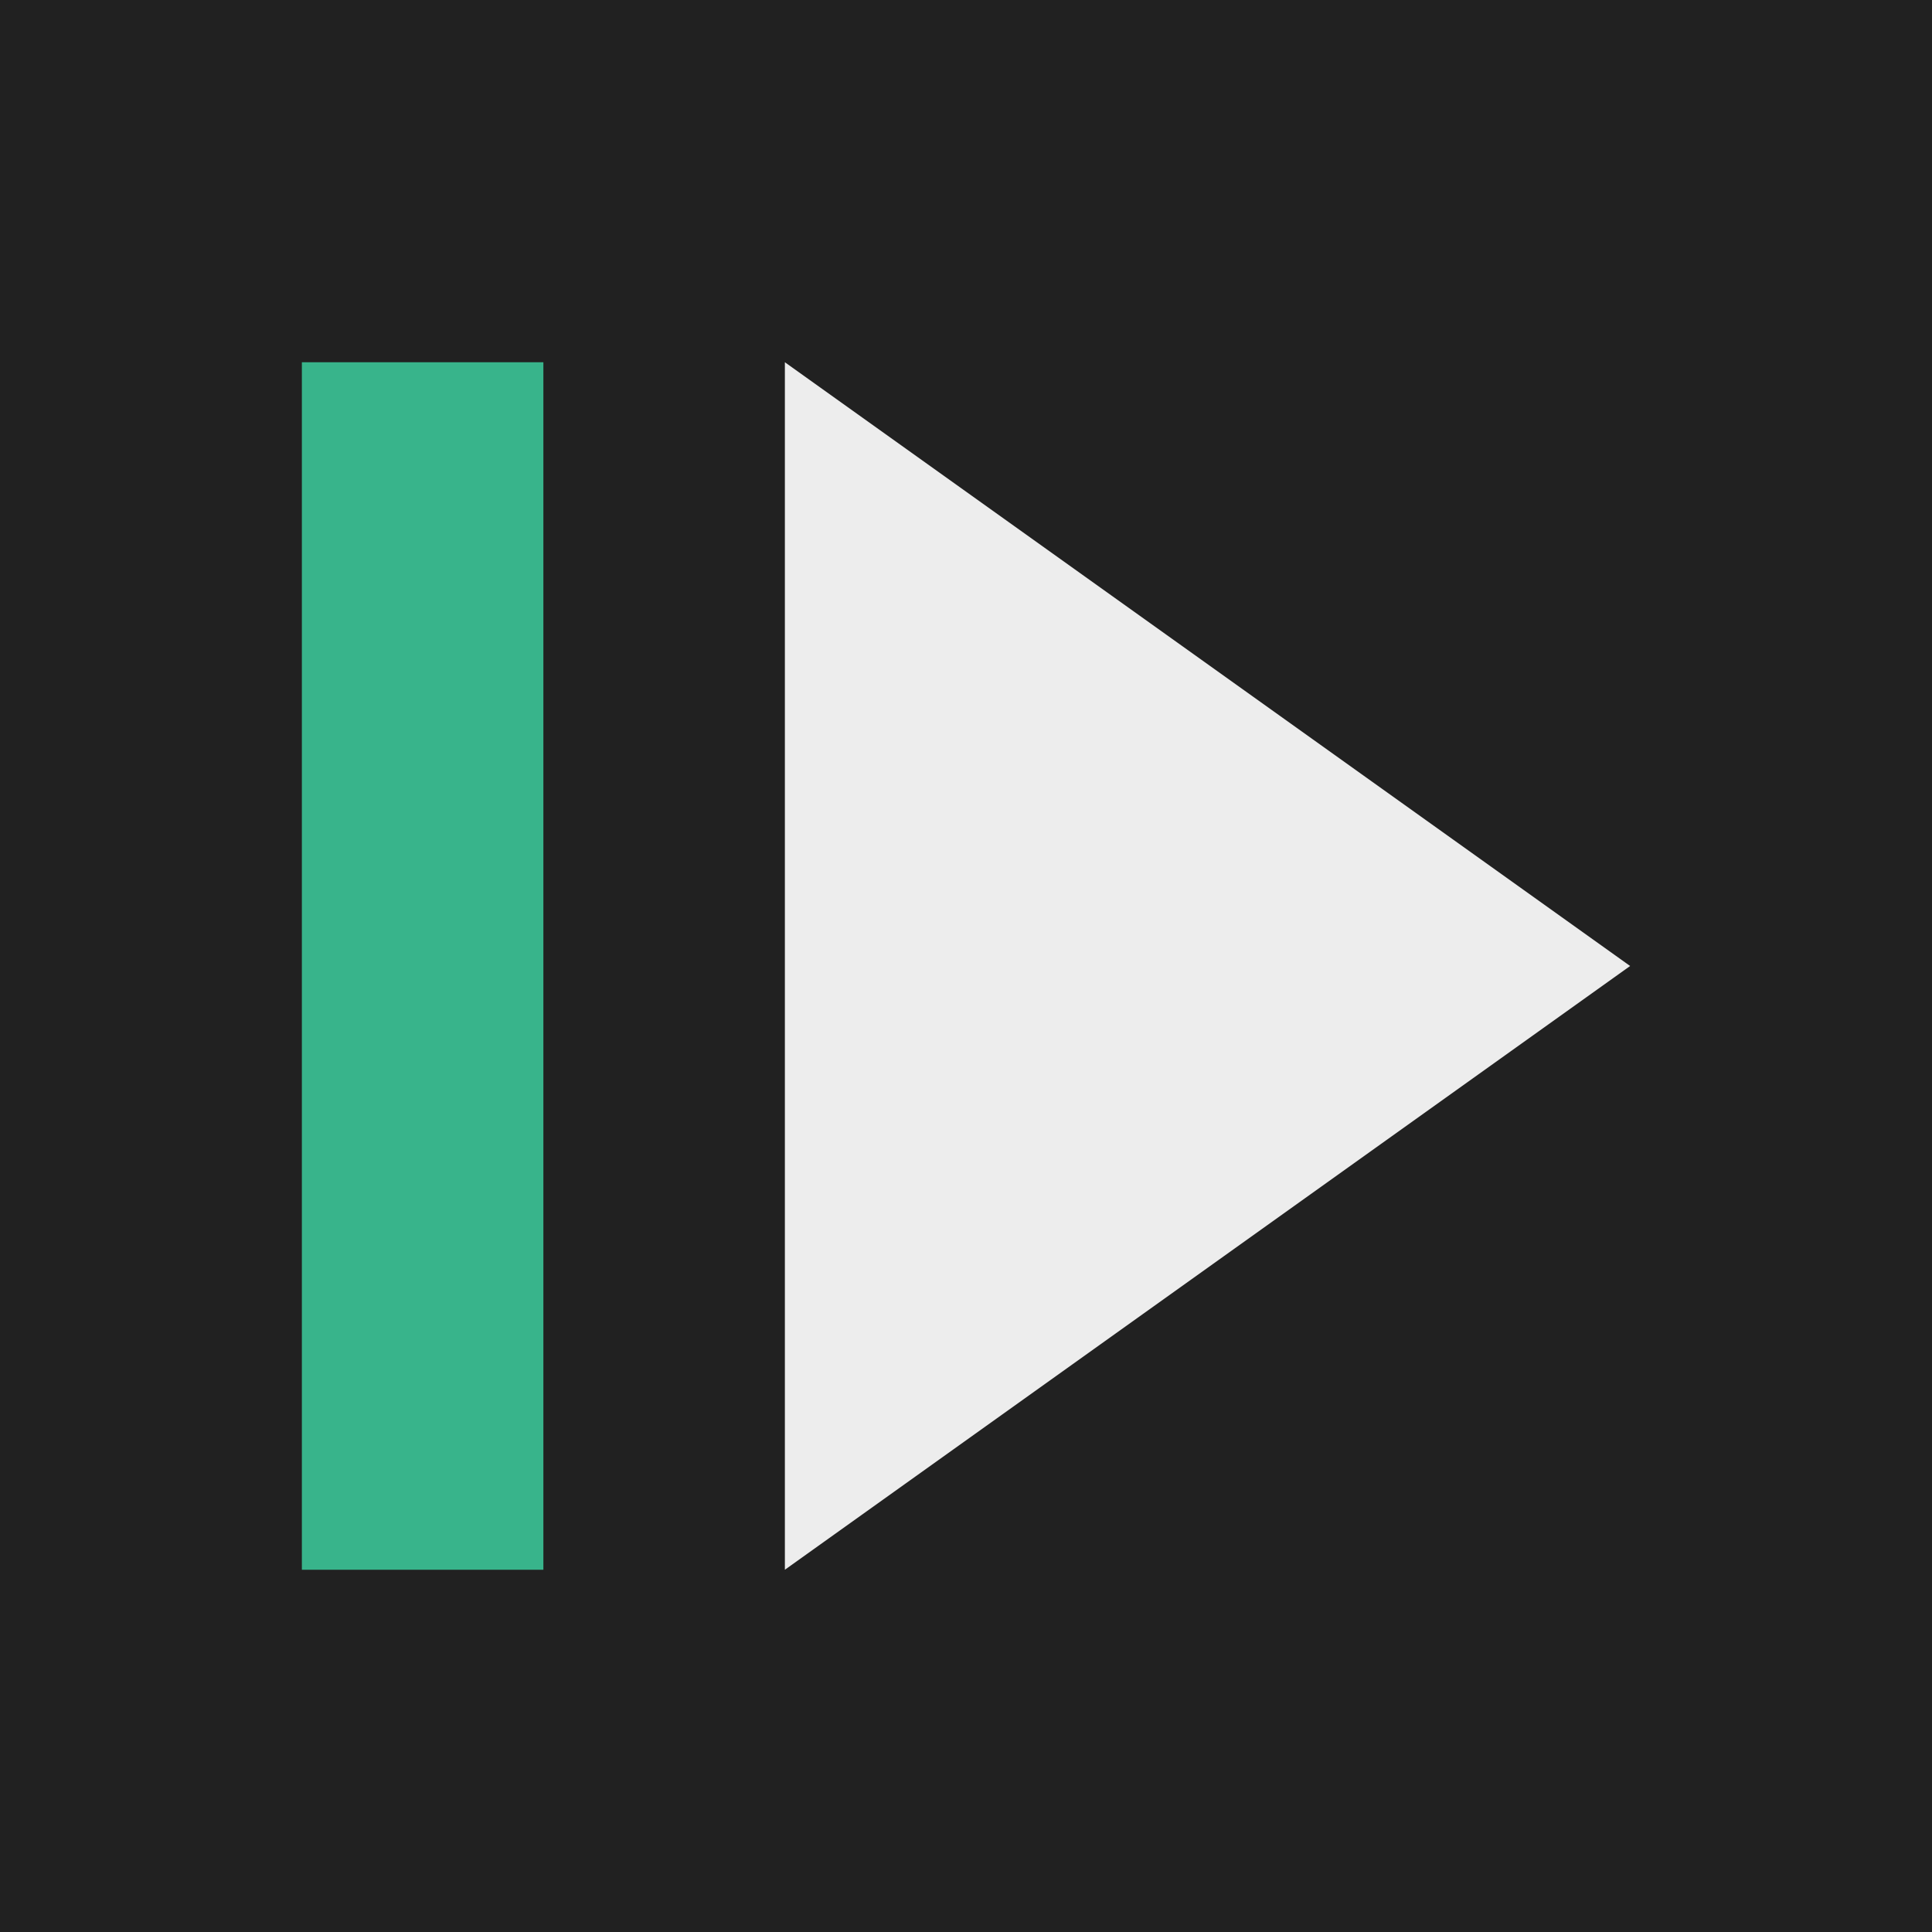
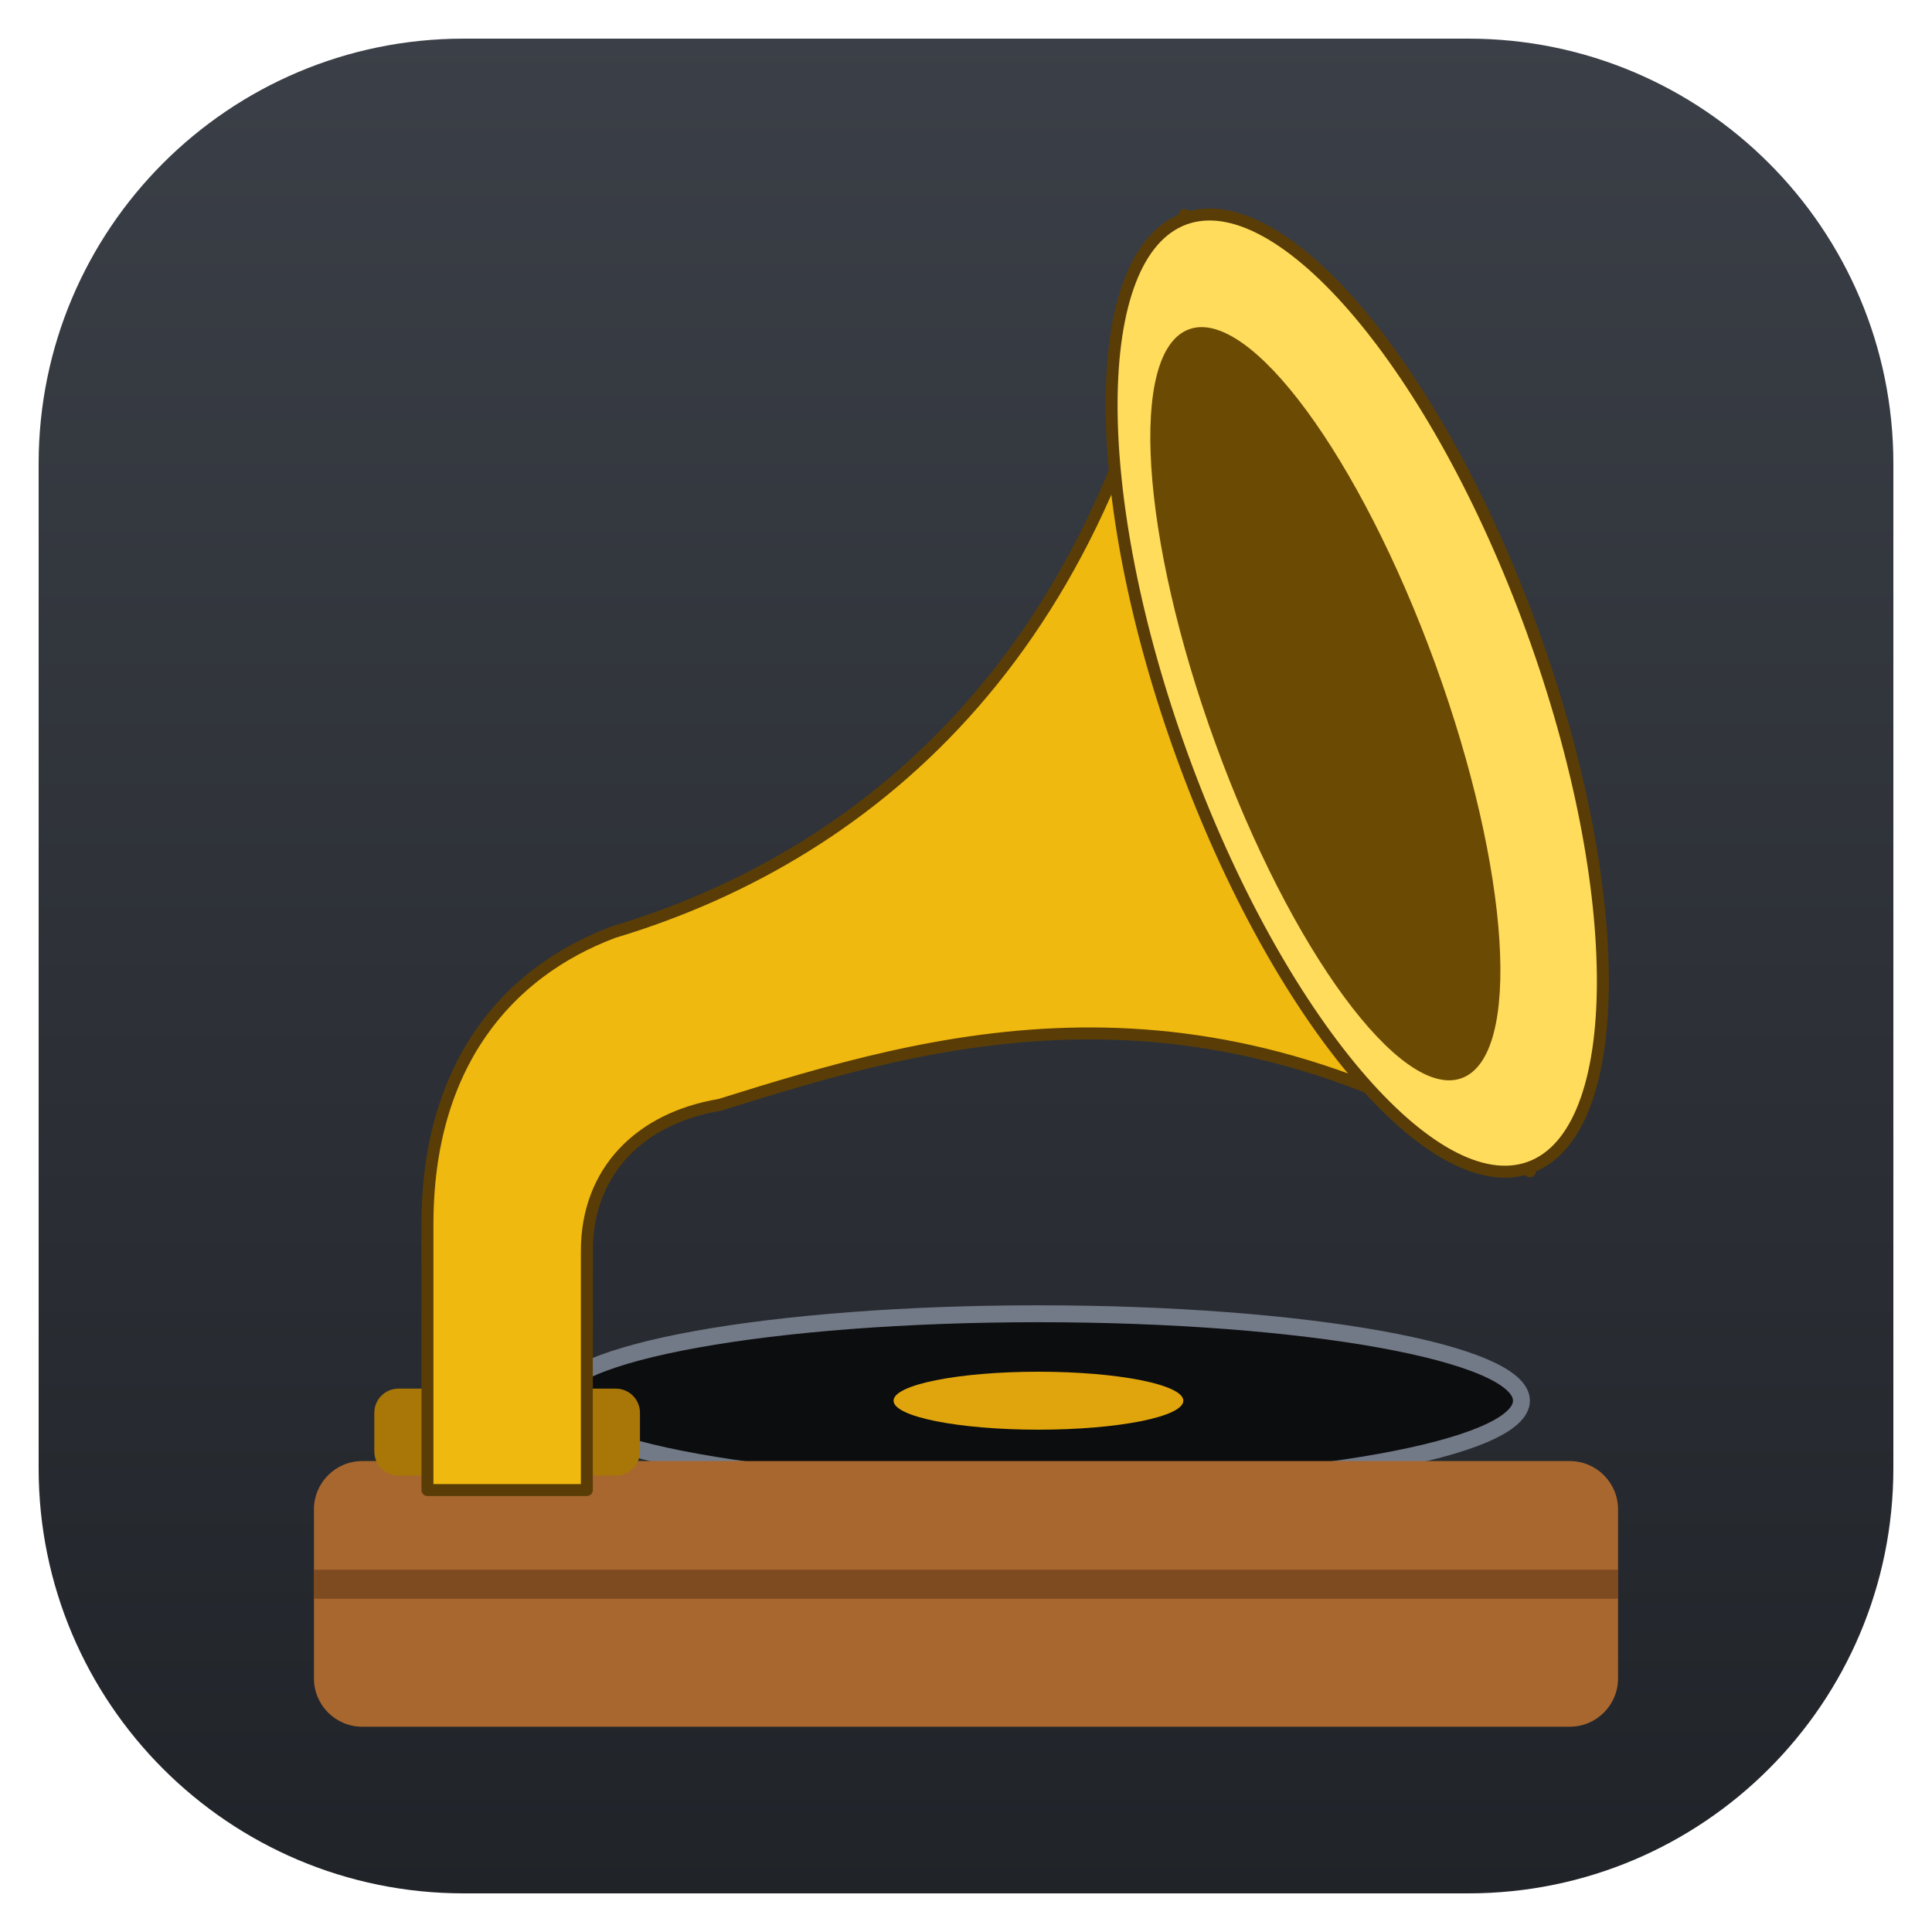
- <svg xmlns="http://www.w3.org/2000/svg" viewBox="0 0 64 64">
-   <rect width="64" height="64" fill="#212121" />
-   <rect x="10" y="12" width="8" height="40" fill="#38b48b" />
-   <path d="M26 12 L54 32 L26 52 Z" fill="#ededed" />
+ <svg xmlns="http://www.w3.org/2000/svg" width="256" height="256" viewBox="0 0 100 100">
+   <defs>
+     <linearGradient id="bg" x1="0" y1="0" x2="0" y2="1">
+       <stop offset="0" stop-color="#3b3f47" />
+       <stop offset="1" stop-color="#202328" />
+     </linearGradient>
+   </defs>
+   <rect x="2" y="2" width="96" height="96" rx="22" fill="url(#bg)" />
+   <g transform="translate(50 50) scale(1.25) translate(-51 -36.5)">
+     <g transform="translate(100 0) scale(-1 1)">
+       <g transform="translate(2 6)">
+         <ellipse cx="44" cy="48.5" rx="20" ry="3.6" fill="#0c0d0f" stroke="#737a87" stroke-width="0.7" />
+         <ellipse cx="44" cy="48.5" rx="6" ry="1.2" fill="#e0a50c" />
+         <rect x="20" y="51" width="54" height="11" rx="2" fill="#a8672e" />
+         <rect x="20" y="55.5" width="54" height="1.2" fill="#6b3f18" opacity=".7" />
+         <rect x="60.5" y="48" width="11" height="3.6" rx="1" fill="#a87708" />
+         <g transform="translate(66 50) scale(1.1) translate(-66 -50)">
+           <path d="M40.5 4 C43 20 52 28 62 31 C66 32.5 69 36 69 42 V52 H63 V43 C63 40 61 38 58 37.5 C50 35 40 32 27.5 40Z" fill="#f0b90f" stroke="#5a3d06" stroke-width="0.45" stroke-linejoin="round" />
+           <ellipse cx="34" cy="22" rx="7" ry="19" transform="rotate(20 34 22)" fill="#ffdc5c" stroke="#5a3d06" stroke-width="0.45" />
+           <ellipse cx="35.2" cy="22.4" rx="4.4" ry="15" transform="rotate(20 35.2 22.4)" fill="#6b4a04" />
+         </g>
+       </g>
+     </g>
+   </g>
</svg>
